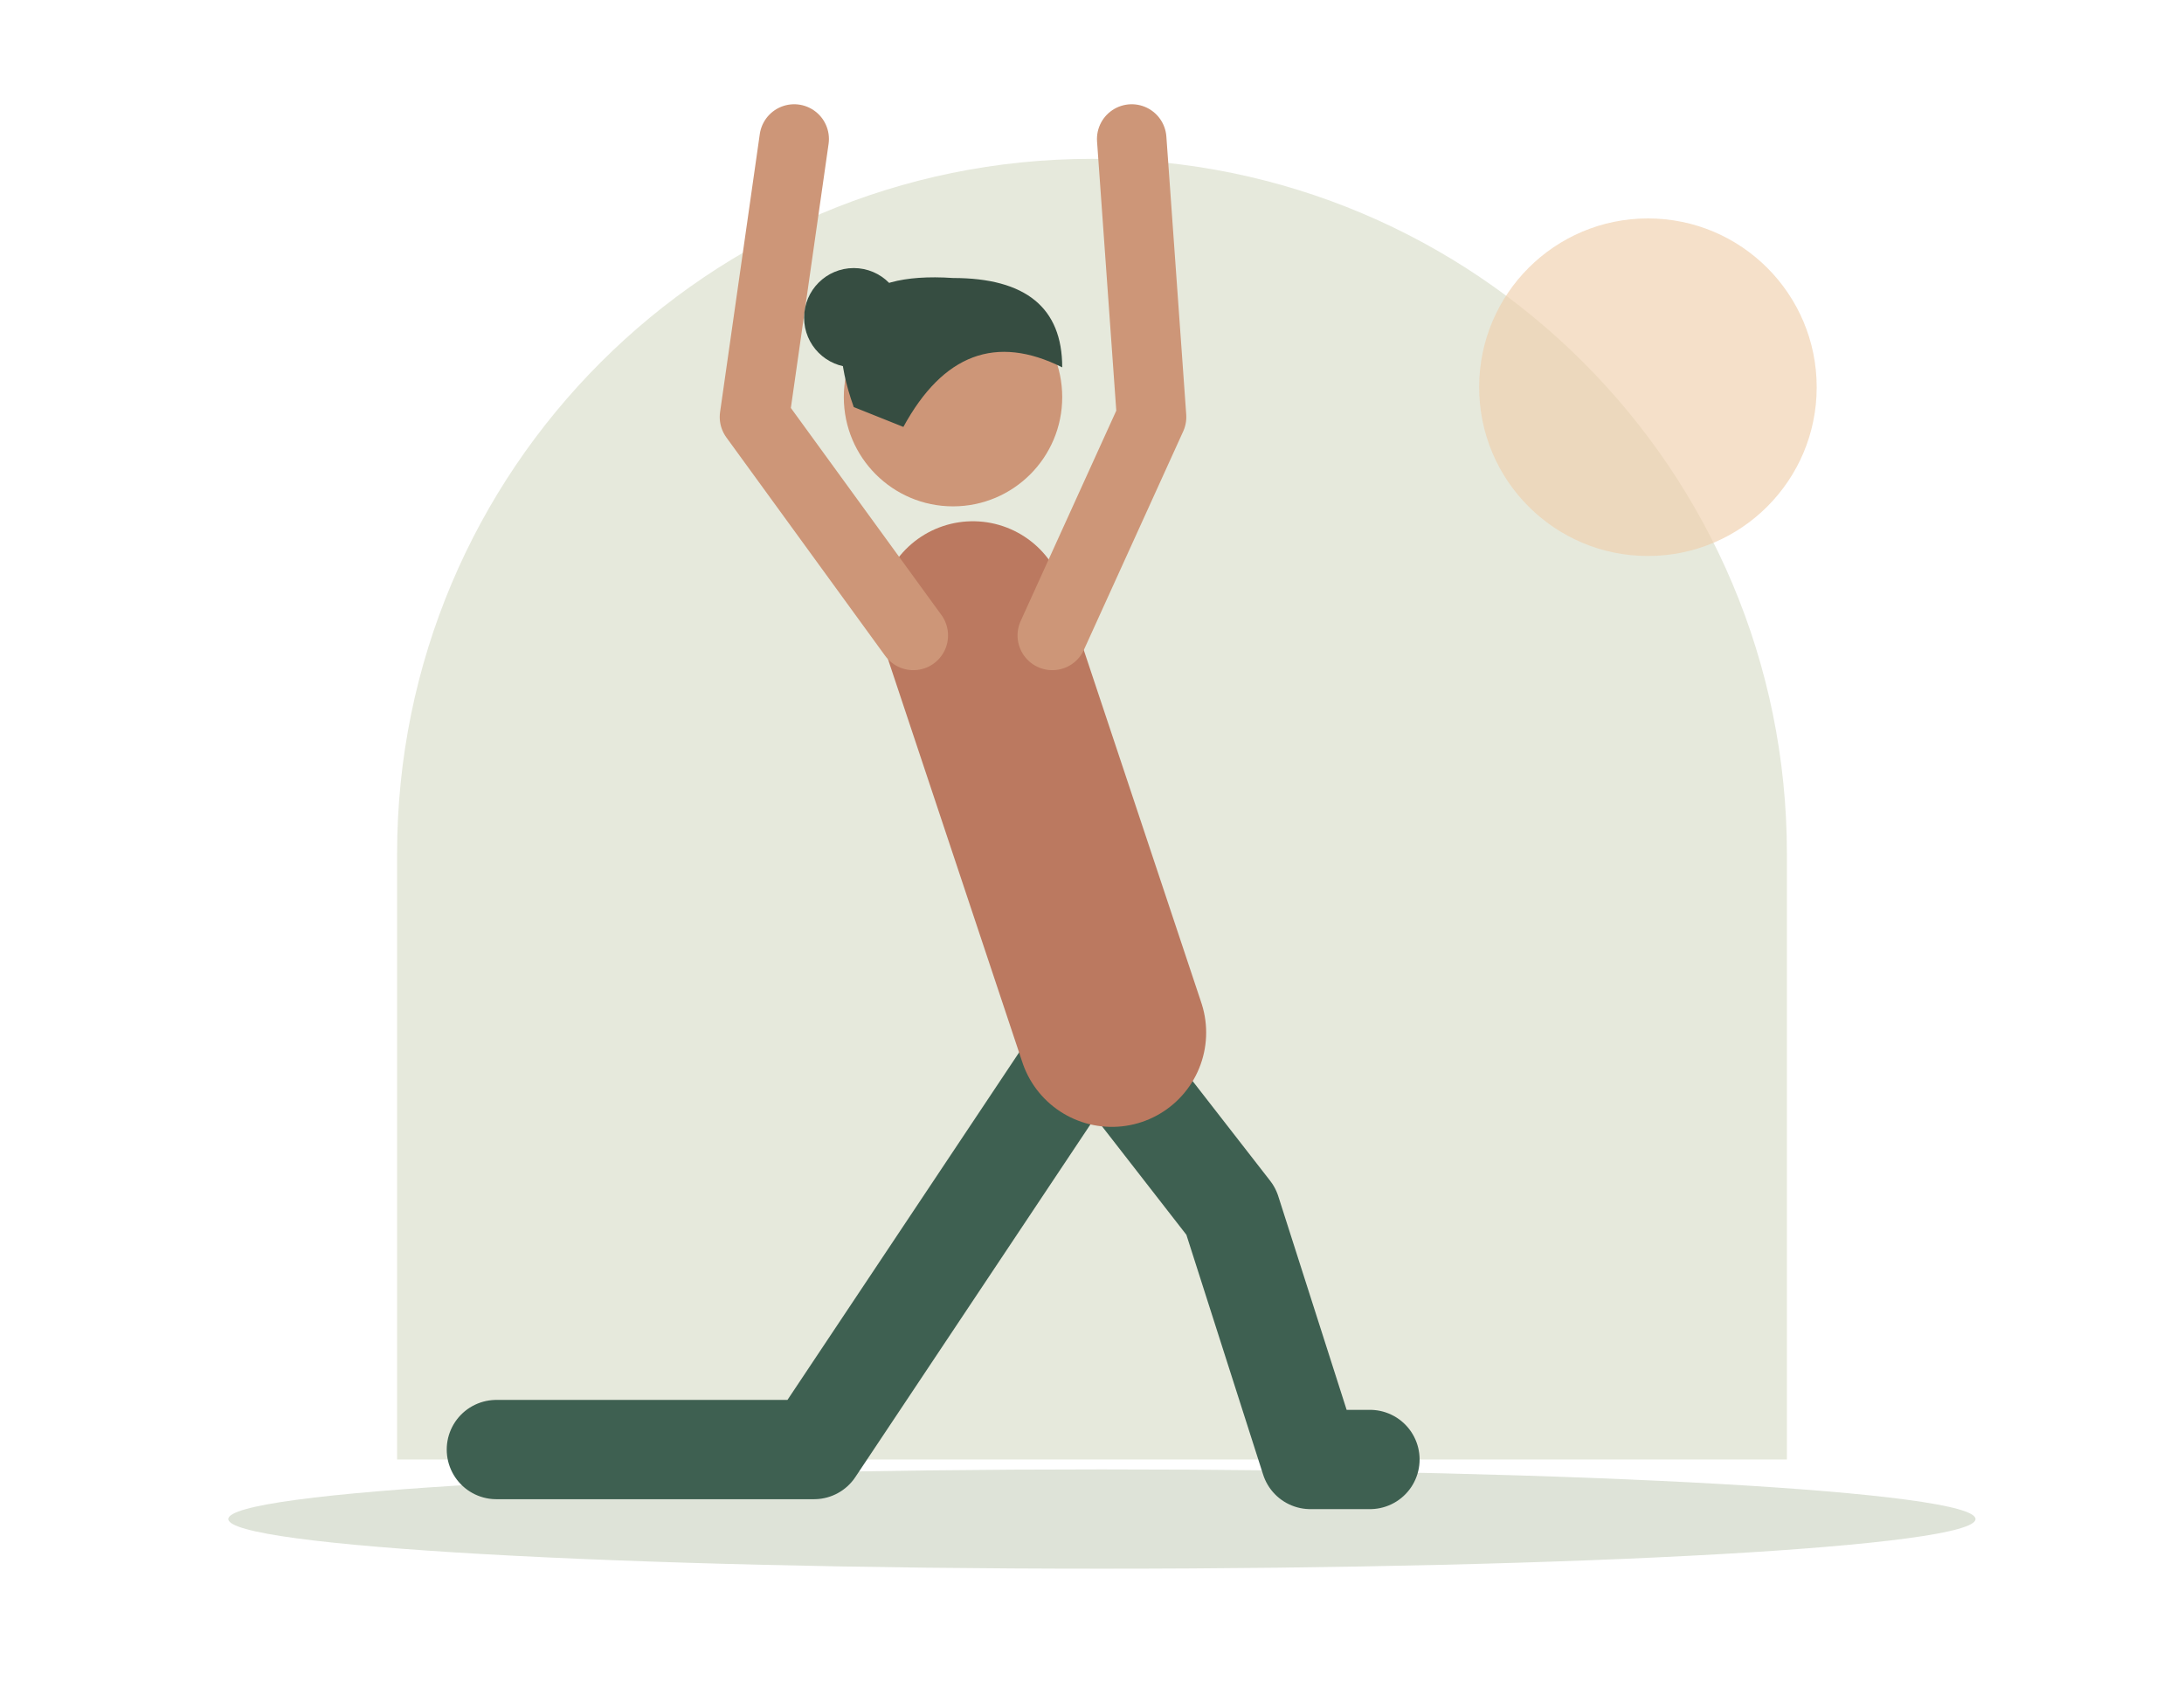
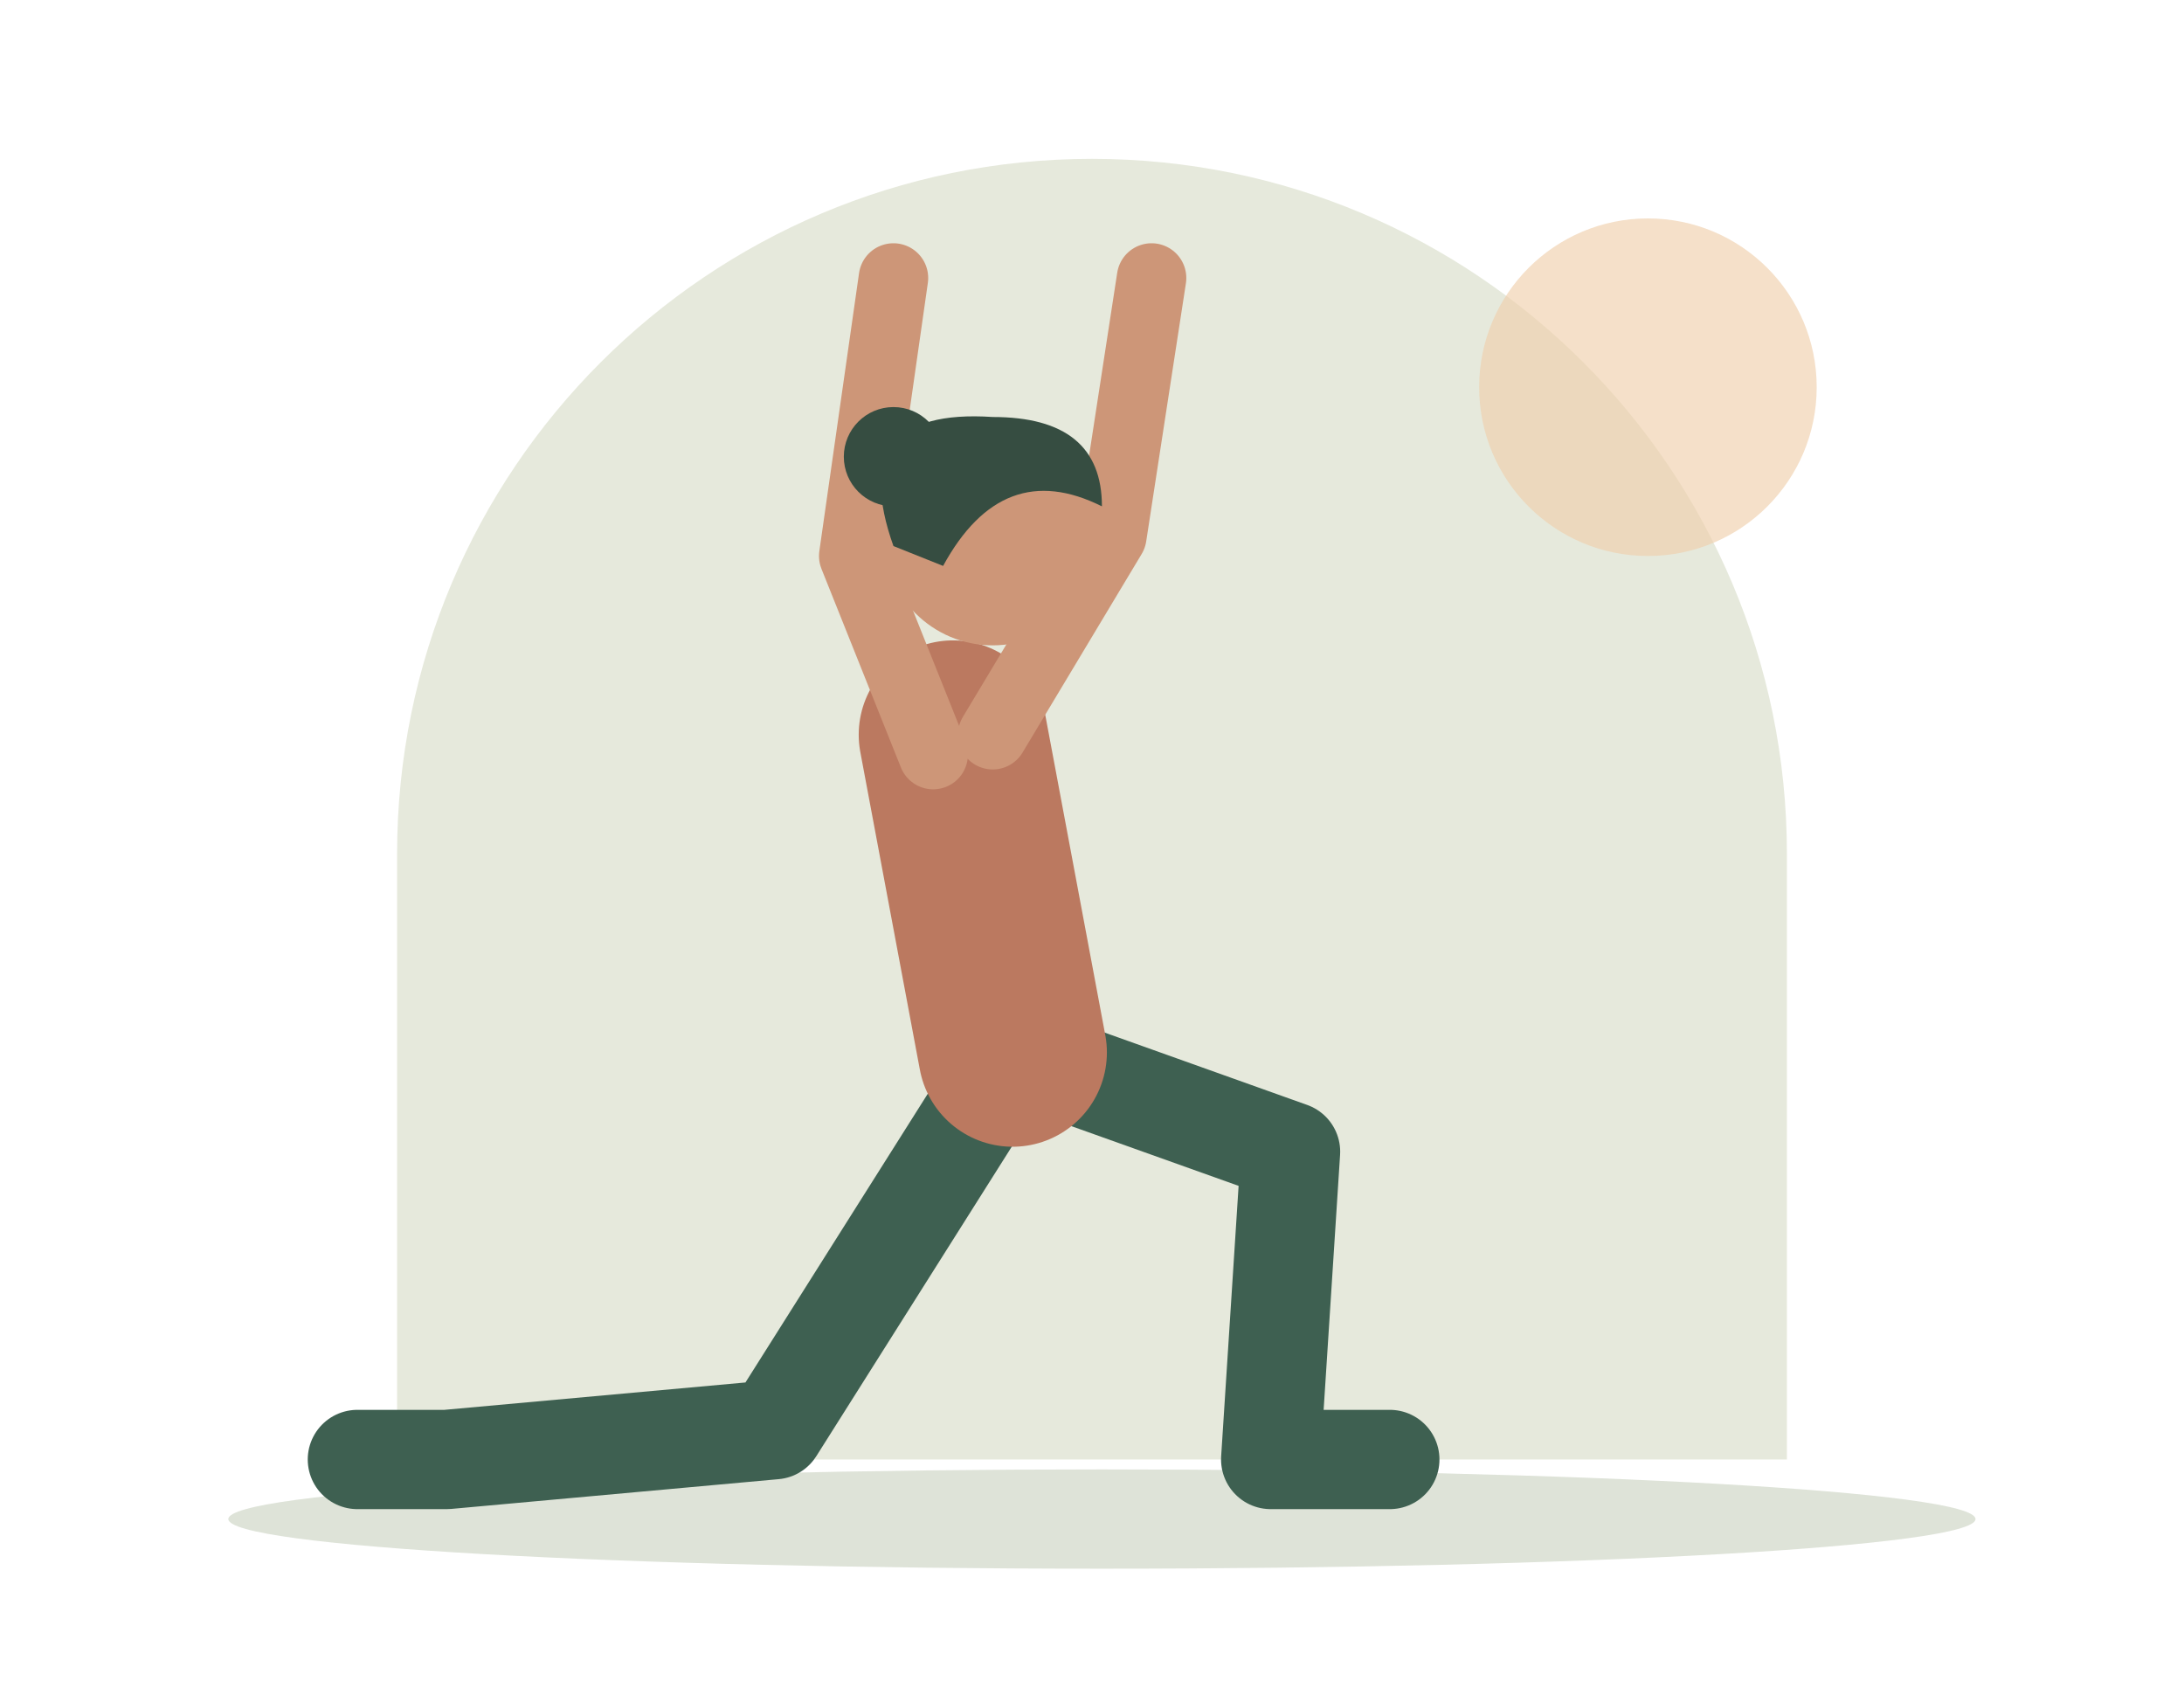
<svg xmlns="http://www.w3.org/2000/svg" width="440" height="340" viewBox="0 0 220 170">
  <path d="M40 147V86a70 70 0 0 1 140 0v61Z" fill="#e6e9dc" />
  <circle cx="166" cy="39" r="17" fill="#efcfac" opacity=".65" />
  <ellipse cx="111" cy="153" rx="88" ry="5" fill="#ccd4c3" opacity=".65" />
-   <path d="M110 104 L124 122 L132 147 L138 147 M110 104 L82 146 L56 146 L50 146" stroke="#3e6051" stroke-width="10" fill="none" stroke-linecap="round" stroke-linejoin="round" />
-   <path d="M98 62 L112 104" stroke="#bb7960" stroke-width="19" fill="none" stroke-linecap="round" />
-   <path d="M92 64 L76 42 L80 14 M106 64 L116 42 L114 14" stroke="#cd9678" stroke-width="7" fill="none" stroke-linecap="round" stroke-linejoin="round" />
-   <circle cx="96" cy="40" r="11" fill="#cd9678" />
-   <path d="M86 41 Q81 27 96 28 Q107 28 107 37 Q97 32 91 43Z" fill="#364d41" />
-   <circle cx="86" cy="32" r="5" fill="#364d41" />
+   <path d="M 102 106 L 130 116 L 128 147 L 140 147 M 102 106 L 78 144 L 45 147 L 36 147" stroke="#3e6051" stroke-width="10" fill="none" stroke-linecap="round" stroke-linejoin="round" />
+   <path d="M 96 74 L 102 106" stroke="#bb7960" stroke-width="19" fill="none" stroke-linecap="round" />
+   <path d="M 100 74 L 112 54 L 116 28 M 94 76 L 86 56 L 90 28" stroke="#cd9678" stroke-width="7" fill="none" stroke-linecap="round" stroke-linejoin="round" />
+   <circle cx="100" cy="54" r="11" fill="#cd9678" />
+   <path d="M90 55 Q85 41 100 42 Q111 42 111 51 Q101 46 95 57Z" fill="#364d41" />
+   <circle cx="90" cy="46" r="5" fill="#364d41" />
</svg>
